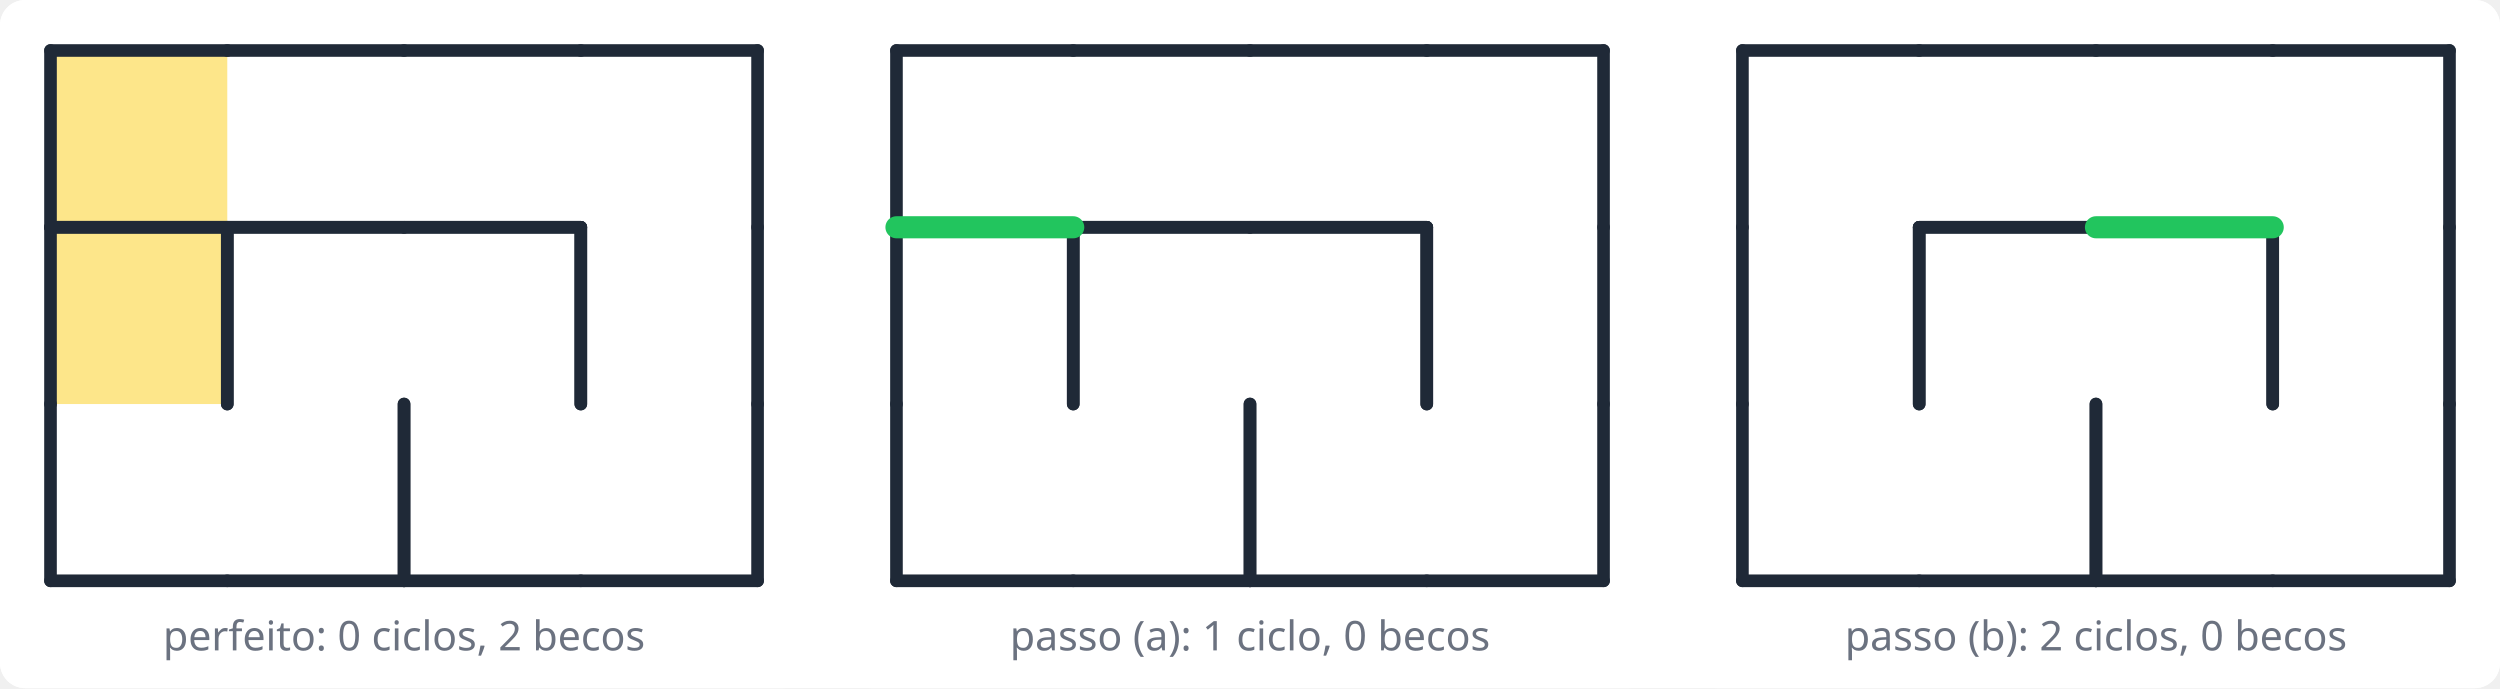
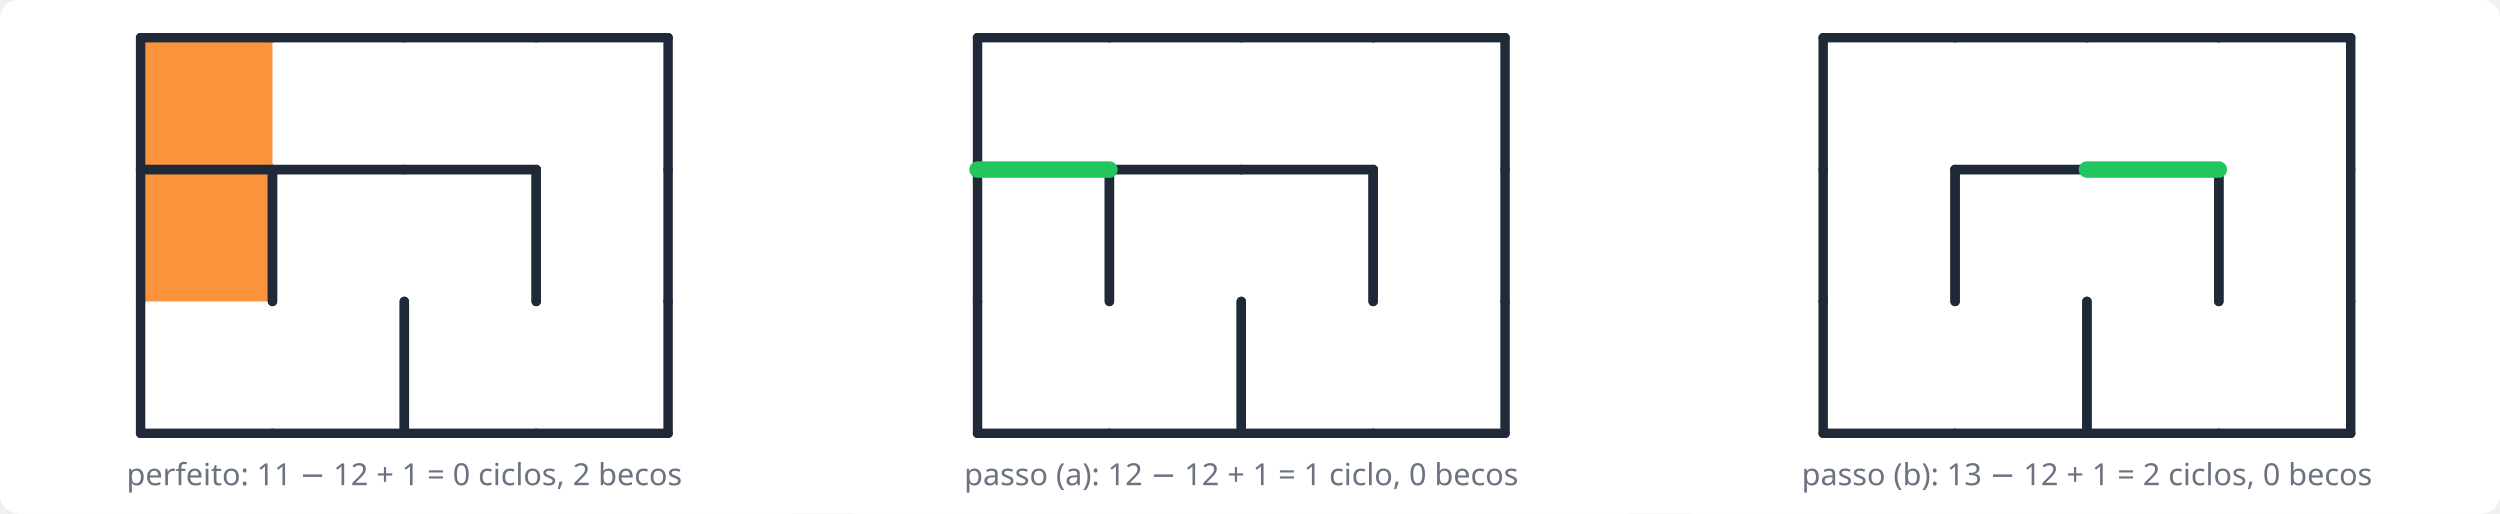
- <svg xmlns="http://www.w3.org/2000/svg" width="792" height="218" viewBox="0 0 792 218">
-   <rect width="792" height="218" fill="#ffffff" rx="8" />
-   <svg x="0" y="0" width="256" height="218" viewBox="0 0 256 218">
-     <rect width="256" height="218" fill="#ffffff" rx="8" />
-     <rect x="16" y="16" width="56" height="56" fill="#fde68a" />
-     <rect x="16" y="72" width="56" height="56" fill="#fde68a" />
-     <line x1="16" y1="16" x2="72" y2="16" stroke="#1f2937" stroke-width="4" stroke-linecap="round" />
-     <line x1="16" y1="72" x2="72" y2="72" stroke="#1f2937" stroke-width="4" stroke-linecap="round" />
-     <line x1="16" y1="16" x2="16" y2="72" stroke="#1f2937" stroke-width="4" stroke-linecap="round" />
-     <line x1="72" y1="16" x2="128" y2="16" stroke="#1f2937" stroke-width="4" stroke-linecap="round" />
-     <line x1="72" y1="72" x2="128" y2="72" stroke="#1f2937" stroke-width="4" stroke-linecap="round" />
-     <line x1="128" y1="16" x2="184" y2="16" stroke="#1f2937" stroke-width="4" stroke-linecap="round" />
-     <line x1="128" y1="72" x2="184" y2="72" stroke="#1f2937" stroke-width="4" stroke-linecap="round" />
-     <line x1="184" y1="16" x2="240" y2="16" stroke="#1f2937" stroke-width="4" stroke-linecap="round" />
-     <line x1="240" y1="16" x2="240" y2="72" stroke="#1f2937" stroke-width="4" stroke-linecap="round" />
-     <line x1="16" y1="72" x2="72" y2="72" stroke="#1f2937" stroke-width="4" stroke-linecap="round" />
-     <line x1="72" y1="72" x2="72" y2="128" stroke="#1f2937" stroke-width="4" stroke-linecap="round" />
-     <line x1="16" y1="72" x2="16" y2="128" stroke="#1f2937" stroke-width="4" stroke-linecap="round" />
-     <line x1="72" y1="72" x2="128" y2="72" stroke="#1f2937" stroke-width="4" stroke-linecap="round" />
-     <line x1="72" y1="72" x2="72" y2="128" stroke="#1f2937" stroke-width="4" stroke-linecap="round" />
-     <line x1="128" y1="72" x2="184" y2="72" stroke="#1f2937" stroke-width="4" stroke-linecap="round" />
-     <line x1="184" y1="72" x2="184" y2="128" stroke="#1f2937" stroke-width="4" stroke-linecap="round" />
-     <line x1="240" y1="72" x2="240" y2="128" stroke="#1f2937" stroke-width="4" stroke-linecap="round" />
-     <line x1="184" y1="72" x2="184" y2="128" stroke="#1f2937" stroke-width="4" stroke-linecap="round" />
-     <line x1="16" y1="184" x2="72" y2="184" stroke="#1f2937" stroke-width="4" stroke-linecap="round" />
-     <line x1="16" y1="128" x2="16" y2="184" stroke="#1f2937" stroke-width="4" stroke-linecap="round" />
-     <line x1="128" y1="128" x2="128" y2="184" stroke="#1f2937" stroke-width="4" stroke-linecap="round" />
-     <line x1="72" y1="184" x2="128" y2="184" stroke="#1f2937" stroke-width="4" stroke-linecap="round" />
-     <line x1="128" y1="184" x2="184" y2="184" stroke="#1f2937" stroke-width="4" stroke-linecap="round" />
-     <line x1="128" y1="128" x2="128" y2="184" stroke="#1f2937" stroke-width="4" stroke-linecap="round" />
-     <line x1="240" y1="128" x2="240" y2="184" stroke="#1f2937" stroke-width="4" stroke-linecap="round" />
-     <line x1="184" y1="184" x2="240" y2="184" stroke="#1f2937" stroke-width="4" stroke-linecap="round" />
-     <text x="128" y="201" font-family="ui-sans-serif, system-ui, sans-serif" font-size="13" font-weight="normal" fill="#6b7280" text-anchor="middle" dominant-baseline="central">perfeito: 0 ciclos, 2 becos</text>
+ <svg xmlns="http://www.w3.org/2000/svg" width="1061.6" height="218" viewBox="0 0 1061.6 218">
+   <rect width="1061.6" height="218" fill="#ffffff" rx="8" />
+   <svg x="0" y="0" width="343.4" height="218" viewBox="0 0 343.4 218">
+     <rect width="343.4" height="218" fill="#ffffff" rx="8" />
+     <rect x="59.7" y="16" width="56" height="56" fill="#fb923c" />
+     <rect x="59.7" y="72" width="56" height="56" fill="#fb923c" />
+     <line x1="59.7" y1="16" x2="115.7" y2="16" stroke="#1f2937" stroke-width="4" stroke-linecap="round" />
+     <line x1="59.7" y1="72" x2="115.7" y2="72" stroke="#1f2937" stroke-width="4" stroke-linecap="round" />
+     <line x1="59.7" y1="16" x2="59.7" y2="72" stroke="#1f2937" stroke-width="4" stroke-linecap="round" />
+     <line x1="115.7" y1="16" x2="171.7" y2="16" stroke="#1f2937" stroke-width="4" stroke-linecap="round" />
+     <line x1="115.7" y1="72" x2="171.7" y2="72" stroke="#1f2937" stroke-width="4" stroke-linecap="round" />
+     <line x1="171.7" y1="16" x2="227.7" y2="16" stroke="#1f2937" stroke-width="4" stroke-linecap="round" />
+     <line x1="171.7" y1="72" x2="227.7" y2="72" stroke="#1f2937" stroke-width="4" stroke-linecap="round" />
+     <line x1="227.7" y1="16" x2="283.7" y2="16" stroke="#1f2937" stroke-width="4" stroke-linecap="round" />
+     <line x1="283.7" y1="16" x2="283.7" y2="72" stroke="#1f2937" stroke-width="4" stroke-linecap="round" />
+     <line x1="59.7" y1="72" x2="115.7" y2="72" stroke="#1f2937" stroke-width="4" stroke-linecap="round" />
+     <line x1="115.7" y1="72" x2="115.7" y2="128" stroke="#1f2937" stroke-width="4" stroke-linecap="round" />
+     <line x1="59.7" y1="72" x2="59.7" y2="128" stroke="#1f2937" stroke-width="4" stroke-linecap="round" />
+     <line x1="115.7" y1="72" x2="171.7" y2="72" stroke="#1f2937" stroke-width="4" stroke-linecap="round" />
+     <line x1="115.7" y1="72" x2="115.7" y2="128" stroke="#1f2937" stroke-width="4" stroke-linecap="round" />
+     <line x1="171.7" y1="72" x2="227.7" y2="72" stroke="#1f2937" stroke-width="4" stroke-linecap="round" />
+     <line x1="227.7" y1="72" x2="227.7" y2="128" stroke="#1f2937" stroke-width="4" stroke-linecap="round" />
+     <line x1="283.7" y1="72" x2="283.7" y2="128" stroke="#1f2937" stroke-width="4" stroke-linecap="round" />
+     <line x1="227.7" y1="72" x2="227.7" y2="128" stroke="#1f2937" stroke-width="4" stroke-linecap="round" />
+     <line x1="59.7" y1="184" x2="115.7" y2="184" stroke="#1f2937" stroke-width="4" stroke-linecap="round" />
+     <line x1="59.7" y1="128" x2="59.7" y2="184" stroke="#1f2937" stroke-width="4" stroke-linecap="round" />
+     <line x1="171.7" y1="128" x2="171.7" y2="184" stroke="#1f2937" stroke-width="4" stroke-linecap="round" />
+     <line x1="115.7" y1="184" x2="171.7" y2="184" stroke="#1f2937" stroke-width="4" stroke-linecap="round" />
+     <line x1="171.7" y1="184" x2="227.7" y2="184" stroke="#1f2937" stroke-width="4" stroke-linecap="round" />
+     <line x1="171.7" y1="128" x2="171.7" y2="184" stroke="#1f2937" stroke-width="4" stroke-linecap="round" />
+     <line x1="283.7" y1="128" x2="283.7" y2="184" stroke="#1f2937" stroke-width="4" stroke-linecap="round" />
+     <line x1="227.7" y1="184" x2="283.7" y2="184" stroke="#1f2937" stroke-width="4" stroke-linecap="round" />
+     <text x="171.7" y="201" font-family="ui-sans-serif, system-ui, sans-serif" font-size="13" font-weight="normal" fill="#6b7280" text-anchor="middle" dominant-baseline="central">perfeito: 11 − 12 + 1 = 0 ciclos, 2 becos</text>
  </svg>
-   <svg x="268" y="0" width="256" height="218" viewBox="0 0 256 218">
-     <rect width="256" height="218" fill="#ffffff" rx="8" />
-     <line x1="16" y1="16" x2="72" y2="16" stroke="#1f2937" stroke-width="4" stroke-linecap="round" />
-     <line x1="16" y1="16" x2="16" y2="72" stroke="#1f2937" stroke-width="4" stroke-linecap="round" />
-     <line x1="72" y1="16" x2="128" y2="16" stroke="#1f2937" stroke-width="4" stroke-linecap="round" />
-     <line x1="72" y1="72" x2="128" y2="72" stroke="#1f2937" stroke-width="4" stroke-linecap="round" />
-     <line x1="128" y1="16" x2="184" y2="16" stroke="#1f2937" stroke-width="4" stroke-linecap="round" />
-     <line x1="128" y1="72" x2="184" y2="72" stroke="#1f2937" stroke-width="4" stroke-linecap="round" />
-     <line x1="184" y1="16" x2="240" y2="16" stroke="#1f2937" stroke-width="4" stroke-linecap="round" />
-     <line x1="240" y1="16" x2="240" y2="72" stroke="#1f2937" stroke-width="4" stroke-linecap="round" />
-     <line x1="72" y1="72" x2="72" y2="128" stroke="#1f2937" stroke-width="4" stroke-linecap="round" />
-     <line x1="16" y1="72" x2="16" y2="128" stroke="#1f2937" stroke-width="4" stroke-linecap="round" />
-     <line x1="72" y1="72" x2="128" y2="72" stroke="#1f2937" stroke-width="4" stroke-linecap="round" />
-     <line x1="72" y1="72" x2="72" y2="128" stroke="#1f2937" stroke-width="4" stroke-linecap="round" />
-     <line x1="128" y1="72" x2="184" y2="72" stroke="#1f2937" stroke-width="4" stroke-linecap="round" />
-     <line x1="184" y1="72" x2="184" y2="128" stroke="#1f2937" stroke-width="4" stroke-linecap="round" />
-     <line x1="240" y1="72" x2="240" y2="128" stroke="#1f2937" stroke-width="4" stroke-linecap="round" />
-     <line x1="184" y1="72" x2="184" y2="128" stroke="#1f2937" stroke-width="4" stroke-linecap="round" />
-     <line x1="16" y1="184" x2="72" y2="184" stroke="#1f2937" stroke-width="4" stroke-linecap="round" />
-     <line x1="16" y1="128" x2="16" y2="184" stroke="#1f2937" stroke-width="4" stroke-linecap="round" />
-     <line x1="128" y1="128" x2="128" y2="184" stroke="#1f2937" stroke-width="4" stroke-linecap="round" />
-     <line x1="72" y1="184" x2="128" y2="184" stroke="#1f2937" stroke-width="4" stroke-linecap="round" />
-     <line x1="128" y1="184" x2="184" y2="184" stroke="#1f2937" stroke-width="4" stroke-linecap="round" />
-     <line x1="128" y1="128" x2="128" y2="184" stroke="#1f2937" stroke-width="4" stroke-linecap="round" />
-     <line x1="240" y1="128" x2="240" y2="184" stroke="#1f2937" stroke-width="4" stroke-linecap="round" />
-     <line x1="184" y1="184" x2="240" y2="184" stroke="#1f2937" stroke-width="4" stroke-linecap="round" />
-     <text x="128" y="201" font-family="ui-sans-serif, system-ui, sans-serif" font-size="13" font-weight="normal" fill="#6b7280" text-anchor="middle" dominant-baseline="central">passo (a): 1 ciclo, 0 becos</text>
-     <line x1="16" y1="72" x2="72" y2="72" stroke="#22c55e" stroke-width="7" stroke-linecap="round" />
+   <svg x="355.4" y="0" width="343.4" height="218" viewBox="0 0 343.4 218">
+     <rect width="343.4" height="218" fill="#ffffff" rx="8" />
+     <line x1="59.7" y1="16" x2="115.7" y2="16" stroke="#1f2937" stroke-width="4" stroke-linecap="round" />
+     <line x1="59.7" y1="16" x2="59.7" y2="72" stroke="#1f2937" stroke-width="4" stroke-linecap="round" />
+     <line x1="115.7" y1="16" x2="171.7" y2="16" stroke="#1f2937" stroke-width="4" stroke-linecap="round" />
+     <line x1="115.7" y1="72" x2="171.7" y2="72" stroke="#1f2937" stroke-width="4" stroke-linecap="round" />
+     <line x1="171.7" y1="16" x2="227.7" y2="16" stroke="#1f2937" stroke-width="4" stroke-linecap="round" />
+     <line x1="171.7" y1="72" x2="227.7" y2="72" stroke="#1f2937" stroke-width="4" stroke-linecap="round" />
+     <line x1="227.7" y1="16" x2="283.7" y2="16" stroke="#1f2937" stroke-width="4" stroke-linecap="round" />
+     <line x1="283.7" y1="16" x2="283.7" y2="72" stroke="#1f2937" stroke-width="4" stroke-linecap="round" />
+     <line x1="115.7" y1="72" x2="115.7" y2="128" stroke="#1f2937" stroke-width="4" stroke-linecap="round" />
+     <line x1="59.7" y1="72" x2="59.7" y2="128" stroke="#1f2937" stroke-width="4" stroke-linecap="round" />
+     <line x1="115.7" y1="72" x2="171.7" y2="72" stroke="#1f2937" stroke-width="4" stroke-linecap="round" />
+     <line x1="115.7" y1="72" x2="115.7" y2="128" stroke="#1f2937" stroke-width="4" stroke-linecap="round" />
+     <line x1="171.7" y1="72" x2="227.7" y2="72" stroke="#1f2937" stroke-width="4" stroke-linecap="round" />
+     <line x1="227.7" y1="72" x2="227.7" y2="128" stroke="#1f2937" stroke-width="4" stroke-linecap="round" />
+     <line x1="283.7" y1="72" x2="283.7" y2="128" stroke="#1f2937" stroke-width="4" stroke-linecap="round" />
+     <line x1="227.7" y1="72" x2="227.7" y2="128" stroke="#1f2937" stroke-width="4" stroke-linecap="round" />
+     <line x1="59.7" y1="184" x2="115.7" y2="184" stroke="#1f2937" stroke-width="4" stroke-linecap="round" />
+     <line x1="59.7" y1="128" x2="59.7" y2="184" stroke="#1f2937" stroke-width="4" stroke-linecap="round" />
+     <line x1="171.7" y1="128" x2="171.7" y2="184" stroke="#1f2937" stroke-width="4" stroke-linecap="round" />
+     <line x1="115.7" y1="184" x2="171.7" y2="184" stroke="#1f2937" stroke-width="4" stroke-linecap="round" />
+     <line x1="171.7" y1="184" x2="227.7" y2="184" stroke="#1f2937" stroke-width="4" stroke-linecap="round" />
+     <line x1="171.7" y1="128" x2="171.7" y2="184" stroke="#1f2937" stroke-width="4" stroke-linecap="round" />
+     <line x1="283.7" y1="128" x2="283.7" y2="184" stroke="#1f2937" stroke-width="4" stroke-linecap="round" />
+     <line x1="227.7" y1="184" x2="283.7" y2="184" stroke="#1f2937" stroke-width="4" stroke-linecap="round" />
+     <text x="171.7" y="201" font-family="ui-sans-serif, system-ui, sans-serif" font-size="13" font-weight="normal" fill="#6b7280" text-anchor="middle" dominant-baseline="central">passo (a): 12 − 12 + 1 = 1 ciclo, 0 becos</text>
+     <line x1="59.7" y1="72" x2="115.7" y2="72" stroke="#22c55e" stroke-width="7" stroke-linecap="round" />
  </svg>
-   <svg x="536" y="0" width="256" height="218" viewBox="0 0 256 218">
-     <rect width="256" height="218" fill="#ffffff" rx="8" />
-     <line x1="16" y1="16" x2="72" y2="16" stroke="#1f2937" stroke-width="4" stroke-linecap="round" />
-     <line x1="16" y1="16" x2="16" y2="72" stroke="#1f2937" stroke-width="4" stroke-linecap="round" />
-     <line x1="72" y1="16" x2="128" y2="16" stroke="#1f2937" stroke-width="4" stroke-linecap="round" />
-     <line x1="72" y1="72" x2="128" y2="72" stroke="#1f2937" stroke-width="4" stroke-linecap="round" />
-     <line x1="128" y1="16" x2="184" y2="16" stroke="#1f2937" stroke-width="4" stroke-linecap="round" />
-     <line x1="184" y1="16" x2="240" y2="16" stroke="#1f2937" stroke-width="4" stroke-linecap="round" />
-     <line x1="240" y1="16" x2="240" y2="72" stroke="#1f2937" stroke-width="4" stroke-linecap="round" />
-     <line x1="72" y1="72" x2="72" y2="128" stroke="#1f2937" stroke-width="4" stroke-linecap="round" />
-     <line x1="16" y1="72" x2="16" y2="128" stroke="#1f2937" stroke-width="4" stroke-linecap="round" />
-     <line x1="72" y1="72" x2="128" y2="72" stroke="#1f2937" stroke-width="4" stroke-linecap="round" />
-     <line x1="72" y1="72" x2="72" y2="128" stroke="#1f2937" stroke-width="4" stroke-linecap="round" />
-     <line x1="184" y1="72" x2="184" y2="128" stroke="#1f2937" stroke-width="4" stroke-linecap="round" />
-     <line x1="240" y1="72" x2="240" y2="128" stroke="#1f2937" stroke-width="4" stroke-linecap="round" />
-     <line x1="184" y1="72" x2="184" y2="128" stroke="#1f2937" stroke-width="4" stroke-linecap="round" />
-     <line x1="16" y1="184" x2="72" y2="184" stroke="#1f2937" stroke-width="4" stroke-linecap="round" />
-     <line x1="16" y1="128" x2="16" y2="184" stroke="#1f2937" stroke-width="4" stroke-linecap="round" />
-     <line x1="128" y1="128" x2="128" y2="184" stroke="#1f2937" stroke-width="4" stroke-linecap="round" />
-     <line x1="72" y1="184" x2="128" y2="184" stroke="#1f2937" stroke-width="4" stroke-linecap="round" />
-     <line x1="128" y1="184" x2="184" y2="184" stroke="#1f2937" stroke-width="4" stroke-linecap="round" />
-     <line x1="128" y1="128" x2="128" y2="184" stroke="#1f2937" stroke-width="4" stroke-linecap="round" />
-     <line x1="240" y1="128" x2="240" y2="184" stroke="#1f2937" stroke-width="4" stroke-linecap="round" />
-     <line x1="184" y1="184" x2="240" y2="184" stroke="#1f2937" stroke-width="4" stroke-linecap="round" />
-     <text x="128" y="201" font-family="ui-sans-serif, system-ui, sans-serif" font-size="13" font-weight="normal" fill="#6b7280" text-anchor="middle" dominant-baseline="central">passo (b): 2 ciclos, 0 becos</text>
-     <line x1="128" y1="72" x2="184" y2="72" stroke="#22c55e" stroke-width="7" stroke-linecap="round" />
+   <svg x="710.8" y="0" width="350.8" height="218" viewBox="0 0 350.8 218">
+     <rect width="350.8" height="218" fill="#ffffff" rx="8" />
+     <line x1="63.4" y1="16" x2="119.4" y2="16" stroke="#1f2937" stroke-width="4" stroke-linecap="round" />
+     <line x1="63.4" y1="16" x2="63.4" y2="72" stroke="#1f2937" stroke-width="4" stroke-linecap="round" />
+     <line x1="119.4" y1="16" x2="175.4" y2="16" stroke="#1f2937" stroke-width="4" stroke-linecap="round" />
+     <line x1="119.4" y1="72" x2="175.4" y2="72" stroke="#1f2937" stroke-width="4" stroke-linecap="round" />
+     <line x1="175.4" y1="16" x2="231.4" y2="16" stroke="#1f2937" stroke-width="4" stroke-linecap="round" />
+     <line x1="231.4" y1="16" x2="287.4" y2="16" stroke="#1f2937" stroke-width="4" stroke-linecap="round" />
+     <line x1="287.4" y1="16" x2="287.4" y2="72" stroke="#1f2937" stroke-width="4" stroke-linecap="round" />
+     <line x1="119.4" y1="72" x2="119.4" y2="128" stroke="#1f2937" stroke-width="4" stroke-linecap="round" />
+     <line x1="63.4" y1="72" x2="63.4" y2="128" stroke="#1f2937" stroke-width="4" stroke-linecap="round" />
+     <line x1="119.4" y1="72" x2="175.4" y2="72" stroke="#1f2937" stroke-width="4" stroke-linecap="round" />
+     <line x1="119.4" y1="72" x2="119.4" y2="128" stroke="#1f2937" stroke-width="4" stroke-linecap="round" />
+     <line x1="231.4" y1="72" x2="231.4" y2="128" stroke="#1f2937" stroke-width="4" stroke-linecap="round" />
+     <line x1="287.4" y1="72" x2="287.4" y2="128" stroke="#1f2937" stroke-width="4" stroke-linecap="round" />
+     <line x1="231.4" y1="72" x2="231.4" y2="128" stroke="#1f2937" stroke-width="4" stroke-linecap="round" />
+     <line x1="63.4" y1="184" x2="119.4" y2="184" stroke="#1f2937" stroke-width="4" stroke-linecap="round" />
+     <line x1="63.4" y1="128" x2="63.4" y2="184" stroke="#1f2937" stroke-width="4" stroke-linecap="round" />
+     <line x1="175.4" y1="128" x2="175.4" y2="184" stroke="#1f2937" stroke-width="4" stroke-linecap="round" />
+     <line x1="119.4" y1="184" x2="175.4" y2="184" stroke="#1f2937" stroke-width="4" stroke-linecap="round" />
+     <line x1="175.4" y1="184" x2="231.4" y2="184" stroke="#1f2937" stroke-width="4" stroke-linecap="round" />
+     <line x1="175.4" y1="128" x2="175.4" y2="184" stroke="#1f2937" stroke-width="4" stroke-linecap="round" />
+     <line x1="287.4" y1="128" x2="287.4" y2="184" stroke="#1f2937" stroke-width="4" stroke-linecap="round" />
+     <line x1="231.4" y1="184" x2="287.4" y2="184" stroke="#1f2937" stroke-width="4" stroke-linecap="round" />
+     <text x="175.4" y="201" font-family="ui-sans-serif, system-ui, sans-serif" font-size="13" font-weight="normal" fill="#6b7280" text-anchor="middle" dominant-baseline="central">passo (b): 13 − 12 + 1 = 2 ciclos, 0 becos</text>
+     <line x1="175.4" y1="72" x2="231.4" y2="72" stroke="#22c55e" stroke-width="7" stroke-linecap="round" />
  </svg>
</svg>
